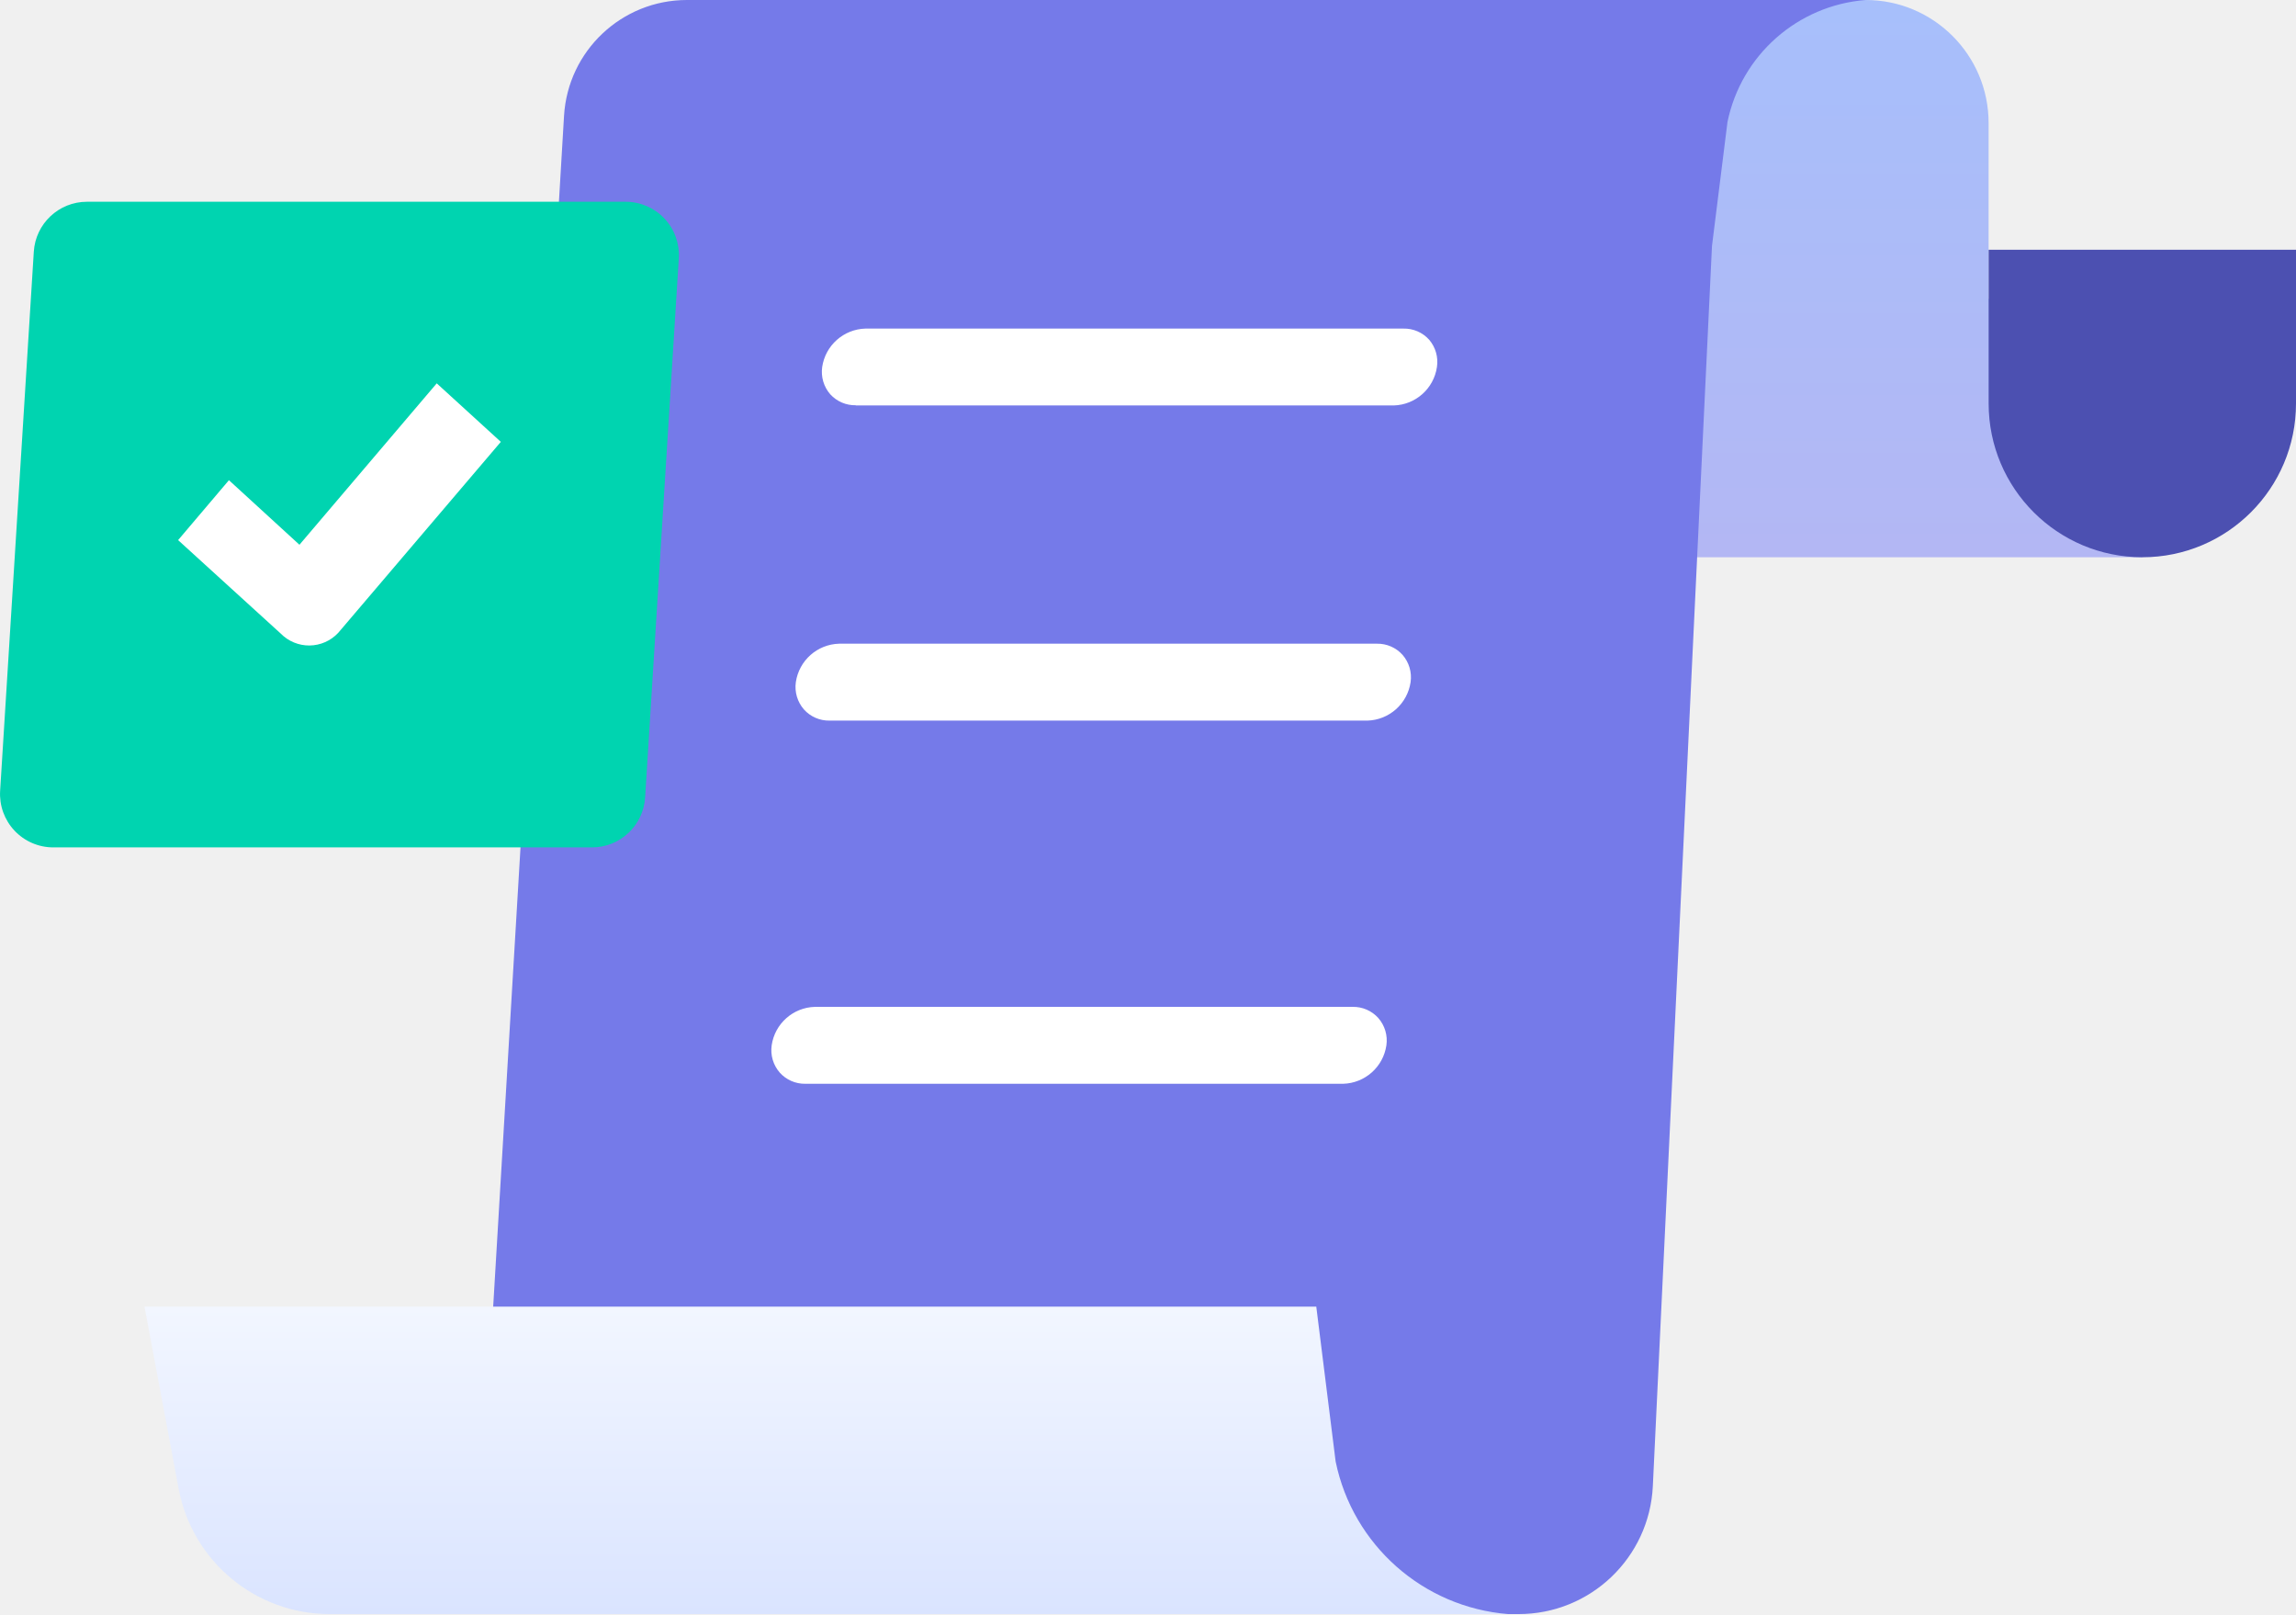
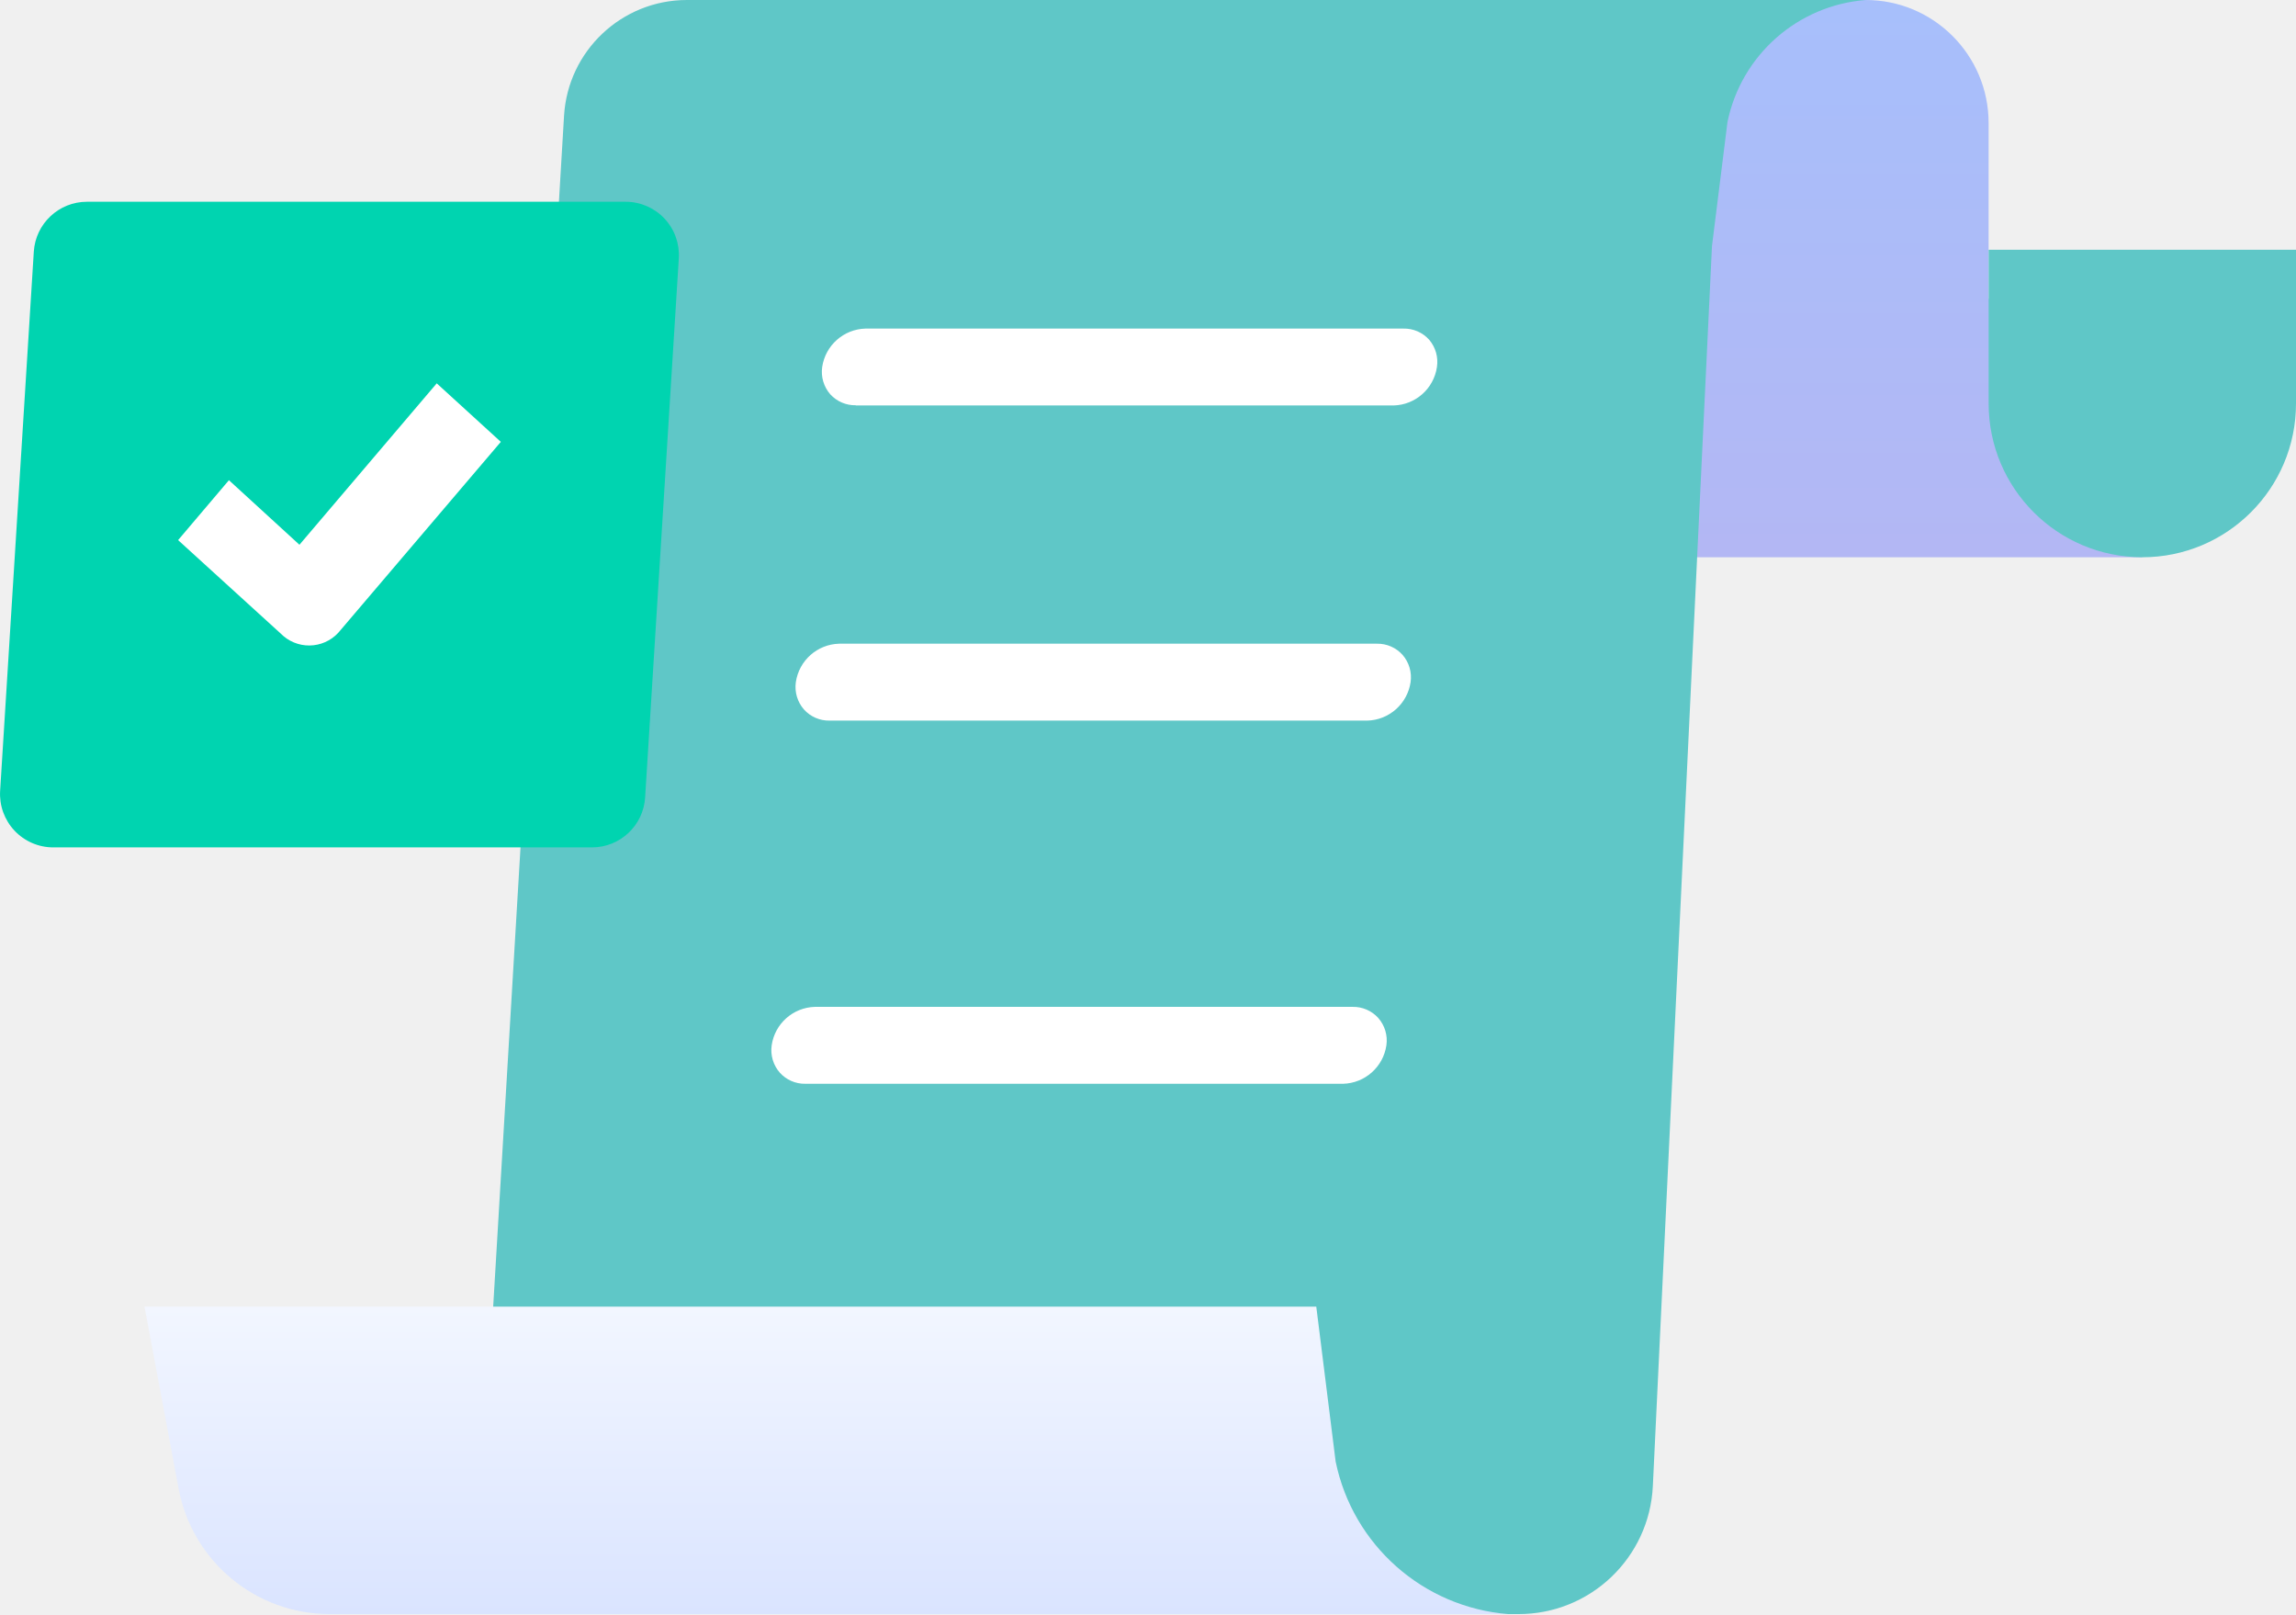
<svg xmlns="http://www.w3.org/2000/svg" width="56.915" height="40.001" viewBox="0 0 56.915 40.001">
  <defs>
    <linearGradient id="linear-gradient" x1="0.5" y1="1" x2="0.5" gradientUnits="objectBoundingBox">
      <stop offset="0" stop-color="#b3b7f4" />
      <stop offset="1" stop-color="#a7bffb" />
    </linearGradient>
    <linearGradient id="linear-gradient-2" x1="0.5" x2="0.5" y2="1" gradientUnits="objectBoundingBox">
      <stop offset="0" stop-color="#f2f6ff" />
      <stop offset="1" stop-color="#dae4ff" />
    </linearGradient>
  </defs>
  <g id="Icon_Control" data-name="Icon Control" transform="translate(56.915) rotate(180)">
    <path id="Rectangle" d="M-3.81,3.048A3.048,3.048,0,0,0-6.857,0H-31.429V13.81H0L-3.81,7.392Z" transform="translate(3.81) rotate(-180)" fill="url(#linear-gradient)" />
-     <path id="Rectangle-2" data-name="Rectangle" d="M0,0H7.619a0,0,0,0,1,0,0V3.81a3.81,3.81,0,0,1-3.81,3.81h0A3.81,3.81,0,0,1,0,3.81V0A0,0,0,0,1,0,0Z" transform="translate(7.619 -6.19) rotate(-180)" fill="#4c50b1" />
-     <path id="Combined_Shape_Copy" data-name="Combined Shape Copy" d="M-34.476,40h25.87a3.33,3.33,0,0,0,3.33-3.174L-3.81,6.095l.384-3.071A3.8,3.8,0,0,1,0,0H-29.224a3.052,3.052,0,0,0-3.042,2.867L-34.476,40Z" transform="translate(10.667 0) rotate(-180)" fill="#757ae9" />
+     <path id="Rectangle-2" data-name="Rectangle" d="M0,0H7.619a0,0,0,0,1,0,0V3.81a3.81,3.81,0,0,1-3.81,3.81h0A3.81,3.81,0,0,1,0,3.81V0A0,0,0,0,1,0,0Z" transform="translate(7.619 -6.19) rotate(-180)" fill="#5fc7c7" />
+     <path id="Combined_Shape_Copy" data-name="Combined Shape Copy" d="M-34.476,40h25.87a3.33,3.33,0,0,0,3.33-3.174L-3.81,6.095l.384-3.071A3.8,3.8,0,0,1,0,0H-29.224a3.052,3.052,0,0,0-3.042,2.867L-34.476,40Z" transform="translate(10.667 0) rotate(-180)" fill="#5fc7c7" />
    <path id="Combined_Shape" data-name="Combined Shape" d="M-29.219,7.619H-.006A4.754,4.754,0,0,1-4.282,3.839L-4.762,0H-33.809l.846,4.512A3.811,3.811,0,0,0-29.219,7.619Z" transform="translate(19.524 -32.381) rotate(-180)" fill="url(#linear-gradient-2)" />
    <g id="Group_36" data-name="Group 36" transform="translate(20.776 -7.858)">
      <path id="Combined_Shape-2" data-name="Combined Shape" d="M-15.666,18.715H-2.333a1.115,1.115,0,0,0,1.073-.953.844.844,0,0,0-.2-.676.833.833,0,0,0-.637-.277H-15.426a1.113,1.113,0,0,0-1.072.952.846.846,0,0,0,.2.677A.831.831,0,0,0-15.666,18.715Zm.6-9H-1.732A1.115,1.115,0,0,0-.66,8.761a.846.846,0,0,0-.2-.676.832.832,0,0,0-.635-.276H-14.826a1.115,1.115,0,0,0-1.073.952.848.848,0,0,0,.2.677A.832.832,0,0,0-15.066,9.715Zm.653-7.81H-1.08A1.114,1.114,0,0,0-.007.952.846.846,0,0,0-.2.276.832.832,0,0,0-.84,0H-14.173a1.115,1.115,0,0,0-1.073.952.847.847,0,0,0,.2.676A.832.832,0,0,0-14.413,1.9Z" transform="translate(0.512 -0.285) rotate(-180)" fill="#fff" />
    </g>
    <g id="Group_61" data-name="Group 61" transform="translate(57 -5) rotate(-180)">
      <path id="Path" d="M15.595,0a1.32,1.32,0,0,1,1.317,1.4l-.835,13.36A1.32,1.32,0,0,1,14.76,16H1.405A1.32,1.32,0,0,1,.088,14.6L.923,1.238A1.32,1.32,0,0,1,2.24,0Z" fill="#00d4b0" />
      <path id="Path-2" data-name="Path" d="M3.008,4,1.26,2.4,0,3.885,2.543,6.2a.986.986,0,0,0,1.425-.016L8,1.45,6.411,0Z" transform="translate(4.5 4.5)" fill="#fff" />
    </g>
  </g>
</svg>
